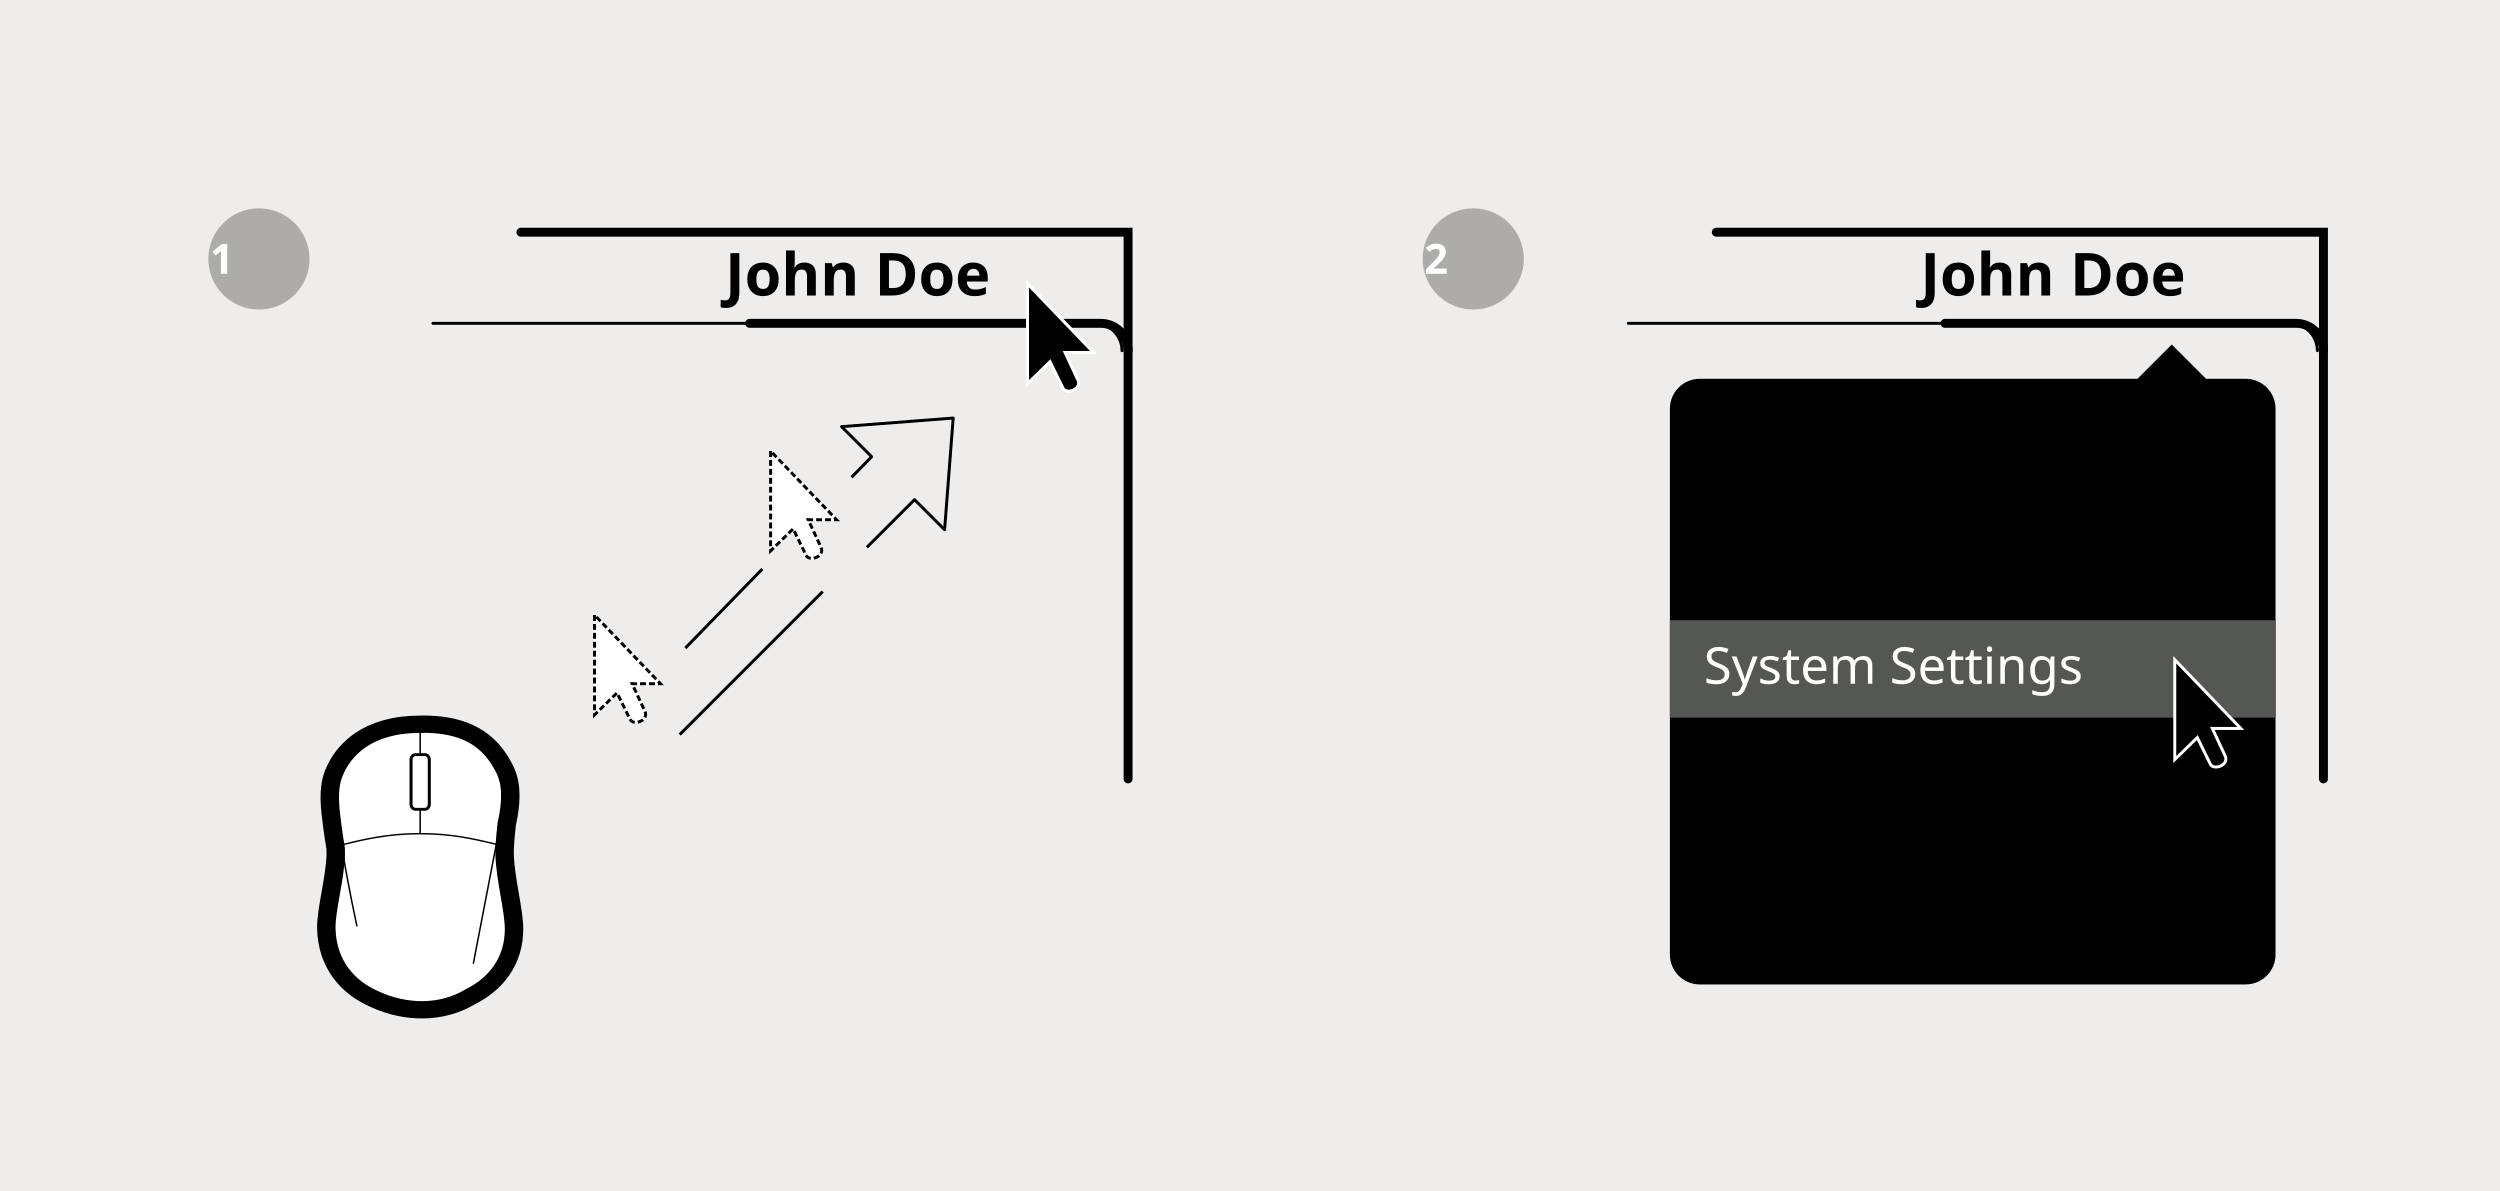
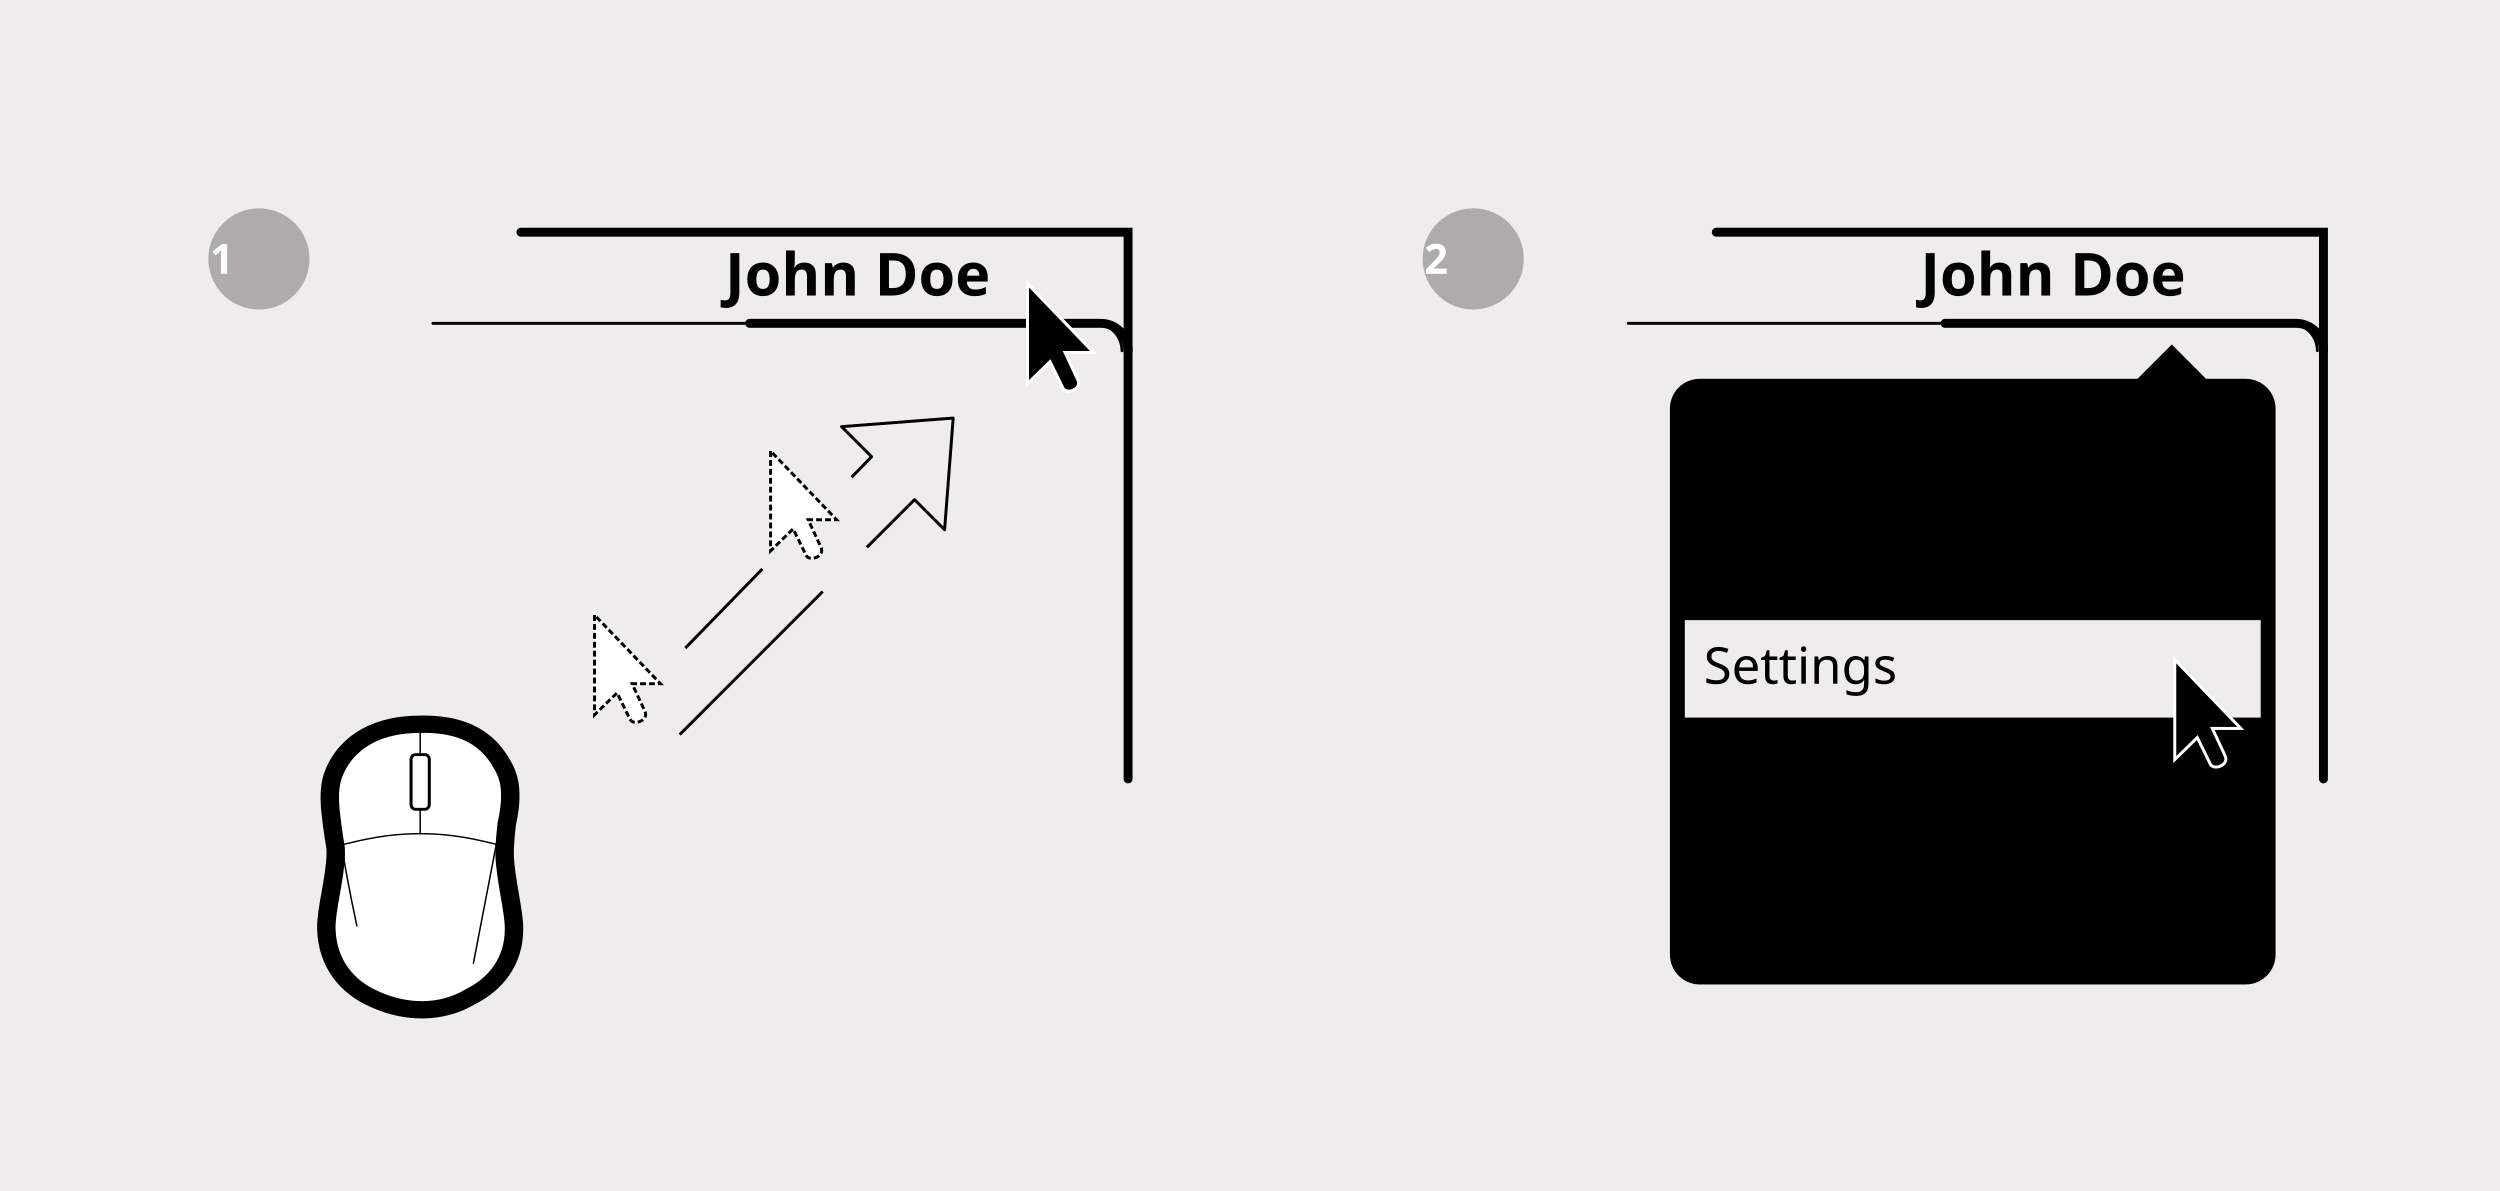
<svg xmlns="http://www.w3.org/2000/svg" xmlns:ns1="http://www.openswatchbook.org/uri/2009/osb" xmlns:xlink="http://www.w3.org/1999/xlink" width="840" height="400" id="svg10075" version="1.1">
  <defs id="defs10077">
    <linearGradient ns1:paint="gradient" id="RHEL7">
      <stop id="stop13323" offset="0" style="stop-color:#a3dbe8;stop-opacity:1;" />
      <stop id="stop13325" offset="1" style="stop-color:#a3dbe8;stop-opacity:1;" />
    </linearGradient>
    <linearGradient id="GNOME" ns1:paint="gradient">
      <stop style="stop-color:#eeedec;stop-opacity:1;" offset="0" id="stop11074" />
      <stop style="stop-color:#eeedec;stop-opacity:1" offset="1" id="stop11076" />
    </linearGradient>
    <linearGradient id="BLANK" ns1:paint="gradient">
      <stop style="stop-color:#eeedec;stop-opacity:0;" offset="0" id="stop7012" />
      <stop style="stop-color:#eeedec;stop-opacity:0" offset="1" id="stop7014" />
    </linearGradient>
    <linearGradient xlink:href="#GNOME" id="linearGradient7064" gradientTransform="matrix(1.183438,0,0,0.8732295,5.70167,444)" x1="-18.338" y1="490.549" x2="713.429" y2="490.549" gradientUnits="userSpaceOnUse" />
  </defs>
  <g id="layer1" transform="translate(0,-1092.362)">
    <rect style="fill:url(#linearGradient7064)" id="background" width="866" height="639" x="-16" y="872.362" />
  </g>
  <g id="layer2" transform="translate(0,-640)">
    <g id="g5895" transform="matrix(1.659682,0,0,1.59887,-623.1058,837.1912)">
      <g transform="matrix(0.2995878,0,0,0.291709,321.7885,-7.042621)" id="g5467">
        <path style="color:#000000;fill:#ffffff;stroke:#000000;stroke-width:12.459;stroke-linejoin:round;stroke-miterlimit:4;stroke-dasharray:none;marker:none;visibility:visible;display:inline;overflow:visible;enable-background:accumulate" d="m 464.469,123.031 0,0.125 c -0.444,-0.02 -0.894,-0.019 -1.312,-0.031 -0.02,-5e-4 -0.042,-6e-5 -0.062,0 l 0,-0.031 c -35.473,0 -52.121,18.179 -58.531,35.531 -4.166,11.276 -2.565,24.581 -0.906,38.062 0.617,5.015 1.389,10.378 2.25,15.906 0.052,1.534 0.095,3.022 0.062,4.25 -0.482,18.032 -6.738,40.146 -6.375,53.75 0.673,25.189 14.158,41.816 32.094,50.312 0.282,0.134 0.559,0.277 0.844,0.406 20.532,9.975 44.841,10.698 64.531,-2 17.006,-9.046 29.375,-25.397 29.375,-48.719 0,-13.609 -5.893,-35.718 -6.375,-53.75 -0.196,-7.319 1.438,-21.906 1.438,-21.906 1.536,-7.243 2.642,-15.026 2.344,-22.594 -0.004,-0.103 0.005,-0.209 0,-0.312 -0.112,-3.856 -0.641,-7.563 -1.688,-11.031 -0.118,-0.391 -0.243,-0.772 -0.375,-1.156 -0.101,-0.325 -0.172,-0.646 -0.281,-0.969 -0.607,-1.792 -1.424,-3.609 -2.375,-5.406 -0.068,-0.138 -0.151,-0.269 -0.219,-0.406 C 507.065,129.27 486.898,123.031 464.469,123.031 Z" id="use3906-7-3" />
      </g>
      <path id="path3896-9" d="m 471.255,79.201 5.307,-28.587 c 0.648,-3.578 1.27,-7.661 0.026,-10.804 -3.145,-7.945 -9.059,-9.964 -15.689,-9.964 l -0.38,0.015 c -9.796,0 -14.393,5.126 -16.164,10.02 l -3e-5,1e-6 c -1.15,3.18 -0.708,6.932 -0.25,10.733 0.744,6.175 2.227,14.066 3.598,20.733" style="color:#000000;fill:none;stroke:#000000;stroke-width:0.307;stroke-miterlimit:4;stroke-dasharray:none;marker:none;visibility:visible;display:inline;overflow:visible;enable-background:accumulate" />
      <path id="path5509" d="m 460.5,28.862 0,23" style="fill:none;stroke:#000000;stroke-width:0.307;stroke-linecap:butt;stroke-linejoin:miter;stroke-miterlimit:4;stroke-opacity:1;stroke-dasharray:none" />
      <rect ry="1.023" rx="0.905" y="35.253" x="458.654" height="11.488" width="3.692" id="rect5511" style="color:#000000;fill:#ffffff;stroke:#000000;stroke-width:0.614;stroke-linecap:square;stroke-linejoin:round;stroke-miterlimit:4;stroke-opacity:1;stroke-dasharray:none;stroke-dashoffset:0;marker:none;visibility:visible;display:inline;overflow:visible;enable-background:accumulate" />
      <path d="m 444,54.362 c 5.145,-1.307 9.934,-2.504 16.493,-2.5 6.558,-0.004 11.348,1.193 16.493,2.5" style="fill:none;stroke:#000000;stroke-width:0.307;stroke-linecap:butt;stroke-linejoin:miter;stroke-miterlimit:4;stroke-opacity:1;stroke-dasharray:none" id="path5509-2-7" />
    </g>
    <g transform="matrix(-1.423053,0,0,1.423053,588.1341,373.474)" id="g3938">
      <path id="rect3201" d="m 146.938,371.198 0,-129.075 143.352,0" style="color:#000000;fill:#000000;fill-opacity:0;fill-rule:nonzero;stroke:#000000;stroke-width:2.108;stroke-linecap:round;stroke-linejoin:miter;stroke-miterlimit:4;stroke-opacity:1;stroke-dashoffset:0;marker:none;visibility:visible;display:inline;overflow:visible;enable-background:accumulate" />
      <path d="m 148.371,270.089 c 0,-3.564 2.888,-6.454 6.451,-6.454 l 156.254,0" style="fill:none;stroke:#000000;stroke-width:0.703px;stroke-linecap:round;stroke-linejoin:miter;stroke-opacity:1" id="path3995" />
      <text xml:space="preserve" style="font-size:14px;font-style:normal;font-variant:normal;font-weight:bold;font-stretch:normal;text-align:end;line-height:125%;letter-spacing:0px;word-spacing:0px;writing-mode:lr-tb;text-anchor:end;fill:#000000;fill-opacity:1;stroke:none;font-family:Cantarell;-inkscape-font-specification:Cantarell Bold" x="-154.043" y="257.009" id="username" transform="scale(-0.9997746,1.000225)">
        <tspan id="tspan3993" x="-154.043" y="257.009" style="font-size:14px;font-style:normal;font-variant:normal;font-weight:bold;font-stretch:normal;text-align:end;line-height:125%;writing-mode:lr-tb;text-anchor:end;font-family:Cantarell;-inkscape-font-specification:Cantarell Bold">John Doe</tspan>
      </text>
      <path d="m 146.938,270.089 c 0,-3.564 2.888,-6.454 6.451,-6.454 l 82.907,0" style="fill:none;stroke:#000000;stroke-width:2.108;stroke-linecap:round;stroke-linejoin:miter;stroke-miterlimit:4;stroke-opacity:1;stroke-dasharray:none" id="path3995-8" />
      <g transform="matrix(-1.433523,0,0,1.43417,208.8288,250.9712)" id="default-pointer-c-1" style="display:inline">
        <path style="color:#000000;fill:url(#linearGradient4726-2-9);fill-opacity:1;fill-rule:nonzero;stroke:#ffffff;stroke-width:0.49;stroke-linecap:butt;stroke-linejoin:miter;stroke-miterlimit:10;stroke-opacity:1;stroke-dasharray:none;stroke-dashoffset:0;marker:none;visibility:visible;display:block;overflow:visible;enable-background:accumulate" d="m 26.605,2.318 0,16.44 3.712,-3.624 2.121,4.331 c 0.52,1.171 3.221,0.23 2.453,-1.337 l -2.099,-4.497 4.685,0 L 26.605,2.318 Z" id="path5565-2" />
        <path id="path6242-4" d="m 26.605,2.318 0,16.44 3.712,-3.624 2.121,4.331 c 0.52,1.171 3.221,0.23 2.453,-1.337 l -2.099,-4.497 4.685,0 L 26.605,2.318 Z" style="color:#000000;fill:#000000;fill-opacity:1;fill-rule:nonzero;stroke:#ffffff;stroke-width:0.49;stroke-linecap:butt;stroke-linejoin:miter;stroke-miterlimit:10;stroke-opacity:1;stroke-dasharray:none;stroke-dashoffset:0;marker:none;visibility:visible;display:block;overflow:visible;enable-background:accumulate" />
      </g>
      <path id="rect12572-5" d="m 251.229,340.055 -17.679,-18.161 m -21.571,-22.158 -4.487,-4.609 7.096,-7.099 -26.355,-2.028 2.027,26.367 7.096,-7.099 10.998,11.003 m 10.931,10.936 33.271,33.286" style="color:#000000;fill:none;stroke:#000000;stroke-width:0.703;stroke-linecap:square;stroke-linejoin:round;stroke-miterlimit:4;stroke-opacity:1;stroke-dashoffset:0.95;marker:none;visibility:visible;display:inline;overflow:visible;enable-background:accumulate" />
      <g transform="matrix(-1.433523,0,0,1.43417,269.4834,290.4571)" id="default-pointer-c-1-2" style="display:inline">
        <path style="color:#000000;fill:url(#linearGradient4726-2-4-0);fill-opacity:1;fill-rule:nonzero;stroke:#ffffff;stroke-width:0.49;stroke-linecap:butt;stroke-linejoin:miter;stroke-miterlimit:10;stroke-opacity:1;stroke-dasharray:none;stroke-dashoffset:0;marker:none;visibility:visible;display:block;overflow:visible;enable-background:accumulate" d="m 26.605,2.318 0,16.44 3.712,-3.624 2.121,4.331 c 0.52,1.171 3.221,0.23 2.453,-1.337 l -2.099,-4.497 4.685,0 L 26.605,2.318 Z" id="path5565-2-4" />
        <path id="path6242-4-9" d="m 26.605,2.318 0,16.44 3.712,-3.624 2.121,4.331 c 0.52,1.171 3.221,0.23 2.453,-1.337 l -2.099,-4.497 4.685,0 L 26.605,2.318 Z" style="color:#000000;fill:#ffffff;fill-opacity:1;fill-rule:nonzero;stroke:#000000;stroke-width:0.49;stroke-linecap:butt;stroke-linejoin:miter;stroke-miterlimit:10;stroke-opacity:1;stroke-dasharray:0.98, 0.49;stroke-dashoffset:0;marker:none;visibility:visible;display:block;overflow:visible;enable-background:accumulate" />
      </g>
      <g transform="matrix(-1.433523,0,0,1.43417,311.0555,329.1797)" id="default-pointer-c-1-2-5" style="display:inline">
        <path style="color:#000000;fill:url(#linearGradient4726-2-4-7-0);fill-opacity:1;fill-rule:nonzero;stroke:#ffffff;stroke-width:0.49;stroke-linecap:butt;stroke-linejoin:miter;stroke-miterlimit:10;stroke-opacity:1;stroke-dasharray:none;stroke-dashoffset:0;marker:none;visibility:visible;display:block;overflow:visible;enable-background:accumulate" d="m 26.605,2.318 0,16.44 3.712,-3.624 2.121,4.331 c 0.52,1.171 3.221,0.23 2.453,-1.337 l -2.099,-4.497 4.685,0 L 26.605,2.318 Z" id="path5565-2-4-9" />
        <path id="path6242-4-9-7" d="m 26.605,2.318 0,16.44 3.712,-3.624 2.121,4.331 c 0.52,1.171 3.221,0.23 2.453,-1.337 l -2.099,-4.497 4.685,0 L 26.605,2.318 Z" style="color:#000000;fill:#ffffff;fill-opacity:1;fill-rule:nonzero;stroke:#000000;stroke-width:0.49;stroke-linecap:butt;stroke-linejoin:miter;stroke-miterlimit:10;stroke-opacity:1;stroke-dasharray:0.98, 0.49;stroke-dashoffset:0;marker:none;visibility:visible;display:block;overflow:visible;enable-background:accumulate" />
      </g>
    </g>
    <g id="g11020" transform="translate(-35,-4.36217)">
      <path transform="translate(2,453.3622)" d="m 137,278 c 0,9.389 -7.611,17 -17,17 -9.389,0 -17,-7.611 -17,-17 0,-9.389 7.611,-17 17,-17 C 129.389,261 137,268.611 137,278 Z" id="path11014" style="color:#000000;fill:#000000;fill-opacity:0.275;stroke:none;stroke-width:1.07;marker:none;visibility:visible;display:inline;overflow:visible;enable-background:accumulate" />
      <text id="text11016" y="736.362" x="122.293" style="font-size:14px;font-style:normal;font-variant:normal;font-weight:bold;font-stretch:normal;text-align:center;line-height:125%;letter-spacing:0px;word-spacing:0px;writing-mode:lr-tb;text-anchor:middle;fill:#ffffff;fill-opacity:1;stroke:none;font-family:Cantarell;-inkscape-font-specification:Cantarell Bold" xml:space="preserve">
        <tspan y="736.362" x="122.293" id="tspan11018">1</tspan>
      </text>
    </g>
    <g transform="translate(373,-4.36217)" id="g6104">
      <path style="color:#000000;fill:#000000;fill-opacity:0.275;stroke:none;stroke-width:1.07;marker:none;visibility:visible;display:inline;overflow:visible;enable-background:accumulate" id="path6106" d="m 137,278 c 0,9.389 -7.611,17 -17,17 -9.389,0 -17,-7.611 -17,-17 0,-9.389 7.611,-17 17,-17 C 129.389,261 137,268.611 137,278 Z" transform="translate(2,453.3622)" />
      <text xml:space="preserve" style="font-size:14px;font-style:normal;font-variant:normal;font-weight:bold;font-stretch:normal;text-align:center;line-height:125%;letter-spacing:0px;word-spacing:0px;writing-mode:lr-tb;text-anchor:middle;fill:#ffffff;fill-opacity:1;stroke:none;font-family:Cantarell;-inkscape-font-specification:Cantarell Bold" x="122.293" y="736.362" id="text6108">
        <tspan id="tspan6110" x="122.293" y="736.362">2</tspan>
      </text>
    </g>
    <g id="g6112" transform="matrix(-1.423053,0,0,1.423053,989.7778,373.474)">
      <path style="color:#000000;fill:#000000;fill-opacity:0;fill-rule:nonzero;stroke:#000000;stroke-width:2.108;stroke-linecap:round;stroke-linejoin:miter;stroke-miterlimit:4;stroke-opacity:1;stroke-dashoffset:0;marker:none;visibility:visible;display:inline;overflow:visible;enable-background:accumulate" d="m 146.938,371.198 0,-129.075 143.352,0" id="path6114" />
      <path id="path6116" style="fill:none;stroke:#000000;stroke-width:0.703px;stroke-linecap:round;stroke-linejoin:miter;stroke-opacity:1" d="m 148.371,270.089 c 0,-3.564 2.888,-6.454 6.451,-6.454 l 156.254,0" />
      <text transform="scale(-0.9997746,1.000225)" id="text6118" y="257.009" x="-154.043" style="font-size:14px;font-style:normal;font-variant:normal;font-weight:bold;font-stretch:normal;text-align:end;line-height:125%;letter-spacing:0px;word-spacing:0px;writing-mode:lr-tb;text-anchor:end;fill:#000000;fill-opacity:1;stroke:none;font-family:Cantarell;-inkscape-font-specification:Cantarell Bold" xml:space="preserve">
        <tspan style="font-size:14px;font-style:normal;font-variant:normal;font-weight:bold;font-stretch:normal;text-align:end;line-height:125%;writing-mode:lr-tb;text-anchor:end;font-family:Cantarell;-inkscape-font-specification:Cantarell Bold" y="257.009" x="-154.043" id="tspan6120">John Doe</tspan>
      </text>
      <path id="path6122" style="fill:none;stroke:#000000;stroke-width:2.108;stroke-linecap:round;stroke-linejoin:miter;stroke-miterlimit:4;stroke-opacity:1;stroke-dasharray:none" d="m 146.938,270.089 c 0,-3.564 2.888,-6.454 6.451,-6.454 l 82.907,0" />
      <g style="display:inline" id="g6124" transform="matrix(-1.433523,0,0,1.43417,-39.17119,345.9712)" />
-       <path style="color:#000000;fill:#000000;fill-opacity:1;stroke:none;stroke-width:1.07;marker:none;visibility:visible;display:inline;overflow:visible;enable-background:accumulate" d="m 182.75,268.636 8.094,8.094 103.344,0 c 3.907,0 7.062,3.156 7.062,7.062 l 0,128.875 c 0,3.907 -3.156,7.062 -7.062,7.062 l -128.875,0 c -3.907,0 -7.062,-3.156 -7.062,-7.062 l 0,-128.875 c 0,-3.907 3.156,-7.062 7.062,-7.062 l 9.344,0 L 182.75,268.636 Z" id="rect6144" />
-       <rect style="color:#000000;fill:#555753;fill-opacity:1;fill-rule:nonzero;stroke:none;stroke-width:1.07;marker:none;visibility:visible;display:inline;overflow:visible;enable-background:accumulate" id="rect6919" width="143" height="23" x="-301.25" y="333.73" transform="scale(-1,1)" />
+       <path style="color:#000000;fill:#000000;fill-opacity:1;stroke:none;stroke-width:1.07;marker:none;visibility:visible;display:inline;overflow:visible;enable-background:accumulate" d="M 729.719 115.75 L 718.188 127.281 L 571.125 127.281 C 565.565 127.281 561.094 131.753 561.094 137.312 L 561.094 320.719 C 561.094 326.278 565.565 330.781 571.125 330.781 L 754.531 330.781 C 760.091 330.781 764.594 326.278 764.594 320.719 L 764.594 137.312 C 764.594 131.753 760.091 127.281 754.531 127.281 L 741.219 127.281 L 729.719 115.75 z M 566.094 208.375 L 759.594 208.375 L 759.594 241.125 L 566.094 241.125 L 566.094 208.375 z " transform="matrix(-0.7027145,0,0,0.7027145,695.5312,187.2917)" id="rect6144" />
      <path style="color:#000000;fill:#000000;fill-opacity:1;fill-rule:nonzero;stroke:#ffffff;stroke-width:0.703;stroke-linecap:butt;stroke-linejoin:miter;stroke-miterlimit:10;stroke-opacity:1;stroke-dasharray:none;stroke-dashoffset:0;marker:none;visibility:visible;display:block;overflow:visible;enable-background:accumulate" d="m 182.042,343.058 0,23.578 -5.322,-5.197 -3.041,6.211 c -0.745,1.68 -4.617,0.329 -3.516,-1.917 l 3.009,-6.449 -6.715,0 L 182.042,343.058 Z" id="path6128" />
-       <text xml:space="preserve" style="font-size:12px;font-style:normal;font-variant:normal;font-weight:normal;font-stretch:normal;text-align:start;line-height:125%;letter-spacing:0px;word-spacing:0px;writing-mode:lr-tb;text-anchor:start;fill:#ffffff;fill-opacity:1;stroke:none;font-family:Cantarell;-inkscape-font-specification:Cantarell" x="-293.25" y="348.73" id="text6939" transform="scale(-1,1)">
-         <tspan id="tspan6941" x="-293.25" y="348.73">System Settings</tspan>
+       <text xml:space="preserve" style="font-size:12px;font-style:normal;font-variant:normal;font-weight:normal;font-stretch:normal;text-align:start;line-height:125%;letter-spacing:0px;word-spacing:0px;writing-mode:lr-tb;text-anchor:start;fill:#000000;fill-opacity:1;stroke:none;font-family:Cantarell;-inkscape-font-specification:Cantarell" x="-293.25" y="348.73" id="text6939" transform="scale(-1,1)">
+         <tspan id="tspan6941" x="-293.25" y="348.73">Settings</tspan>
      </text>
    </g>
  </g>
</svg>
